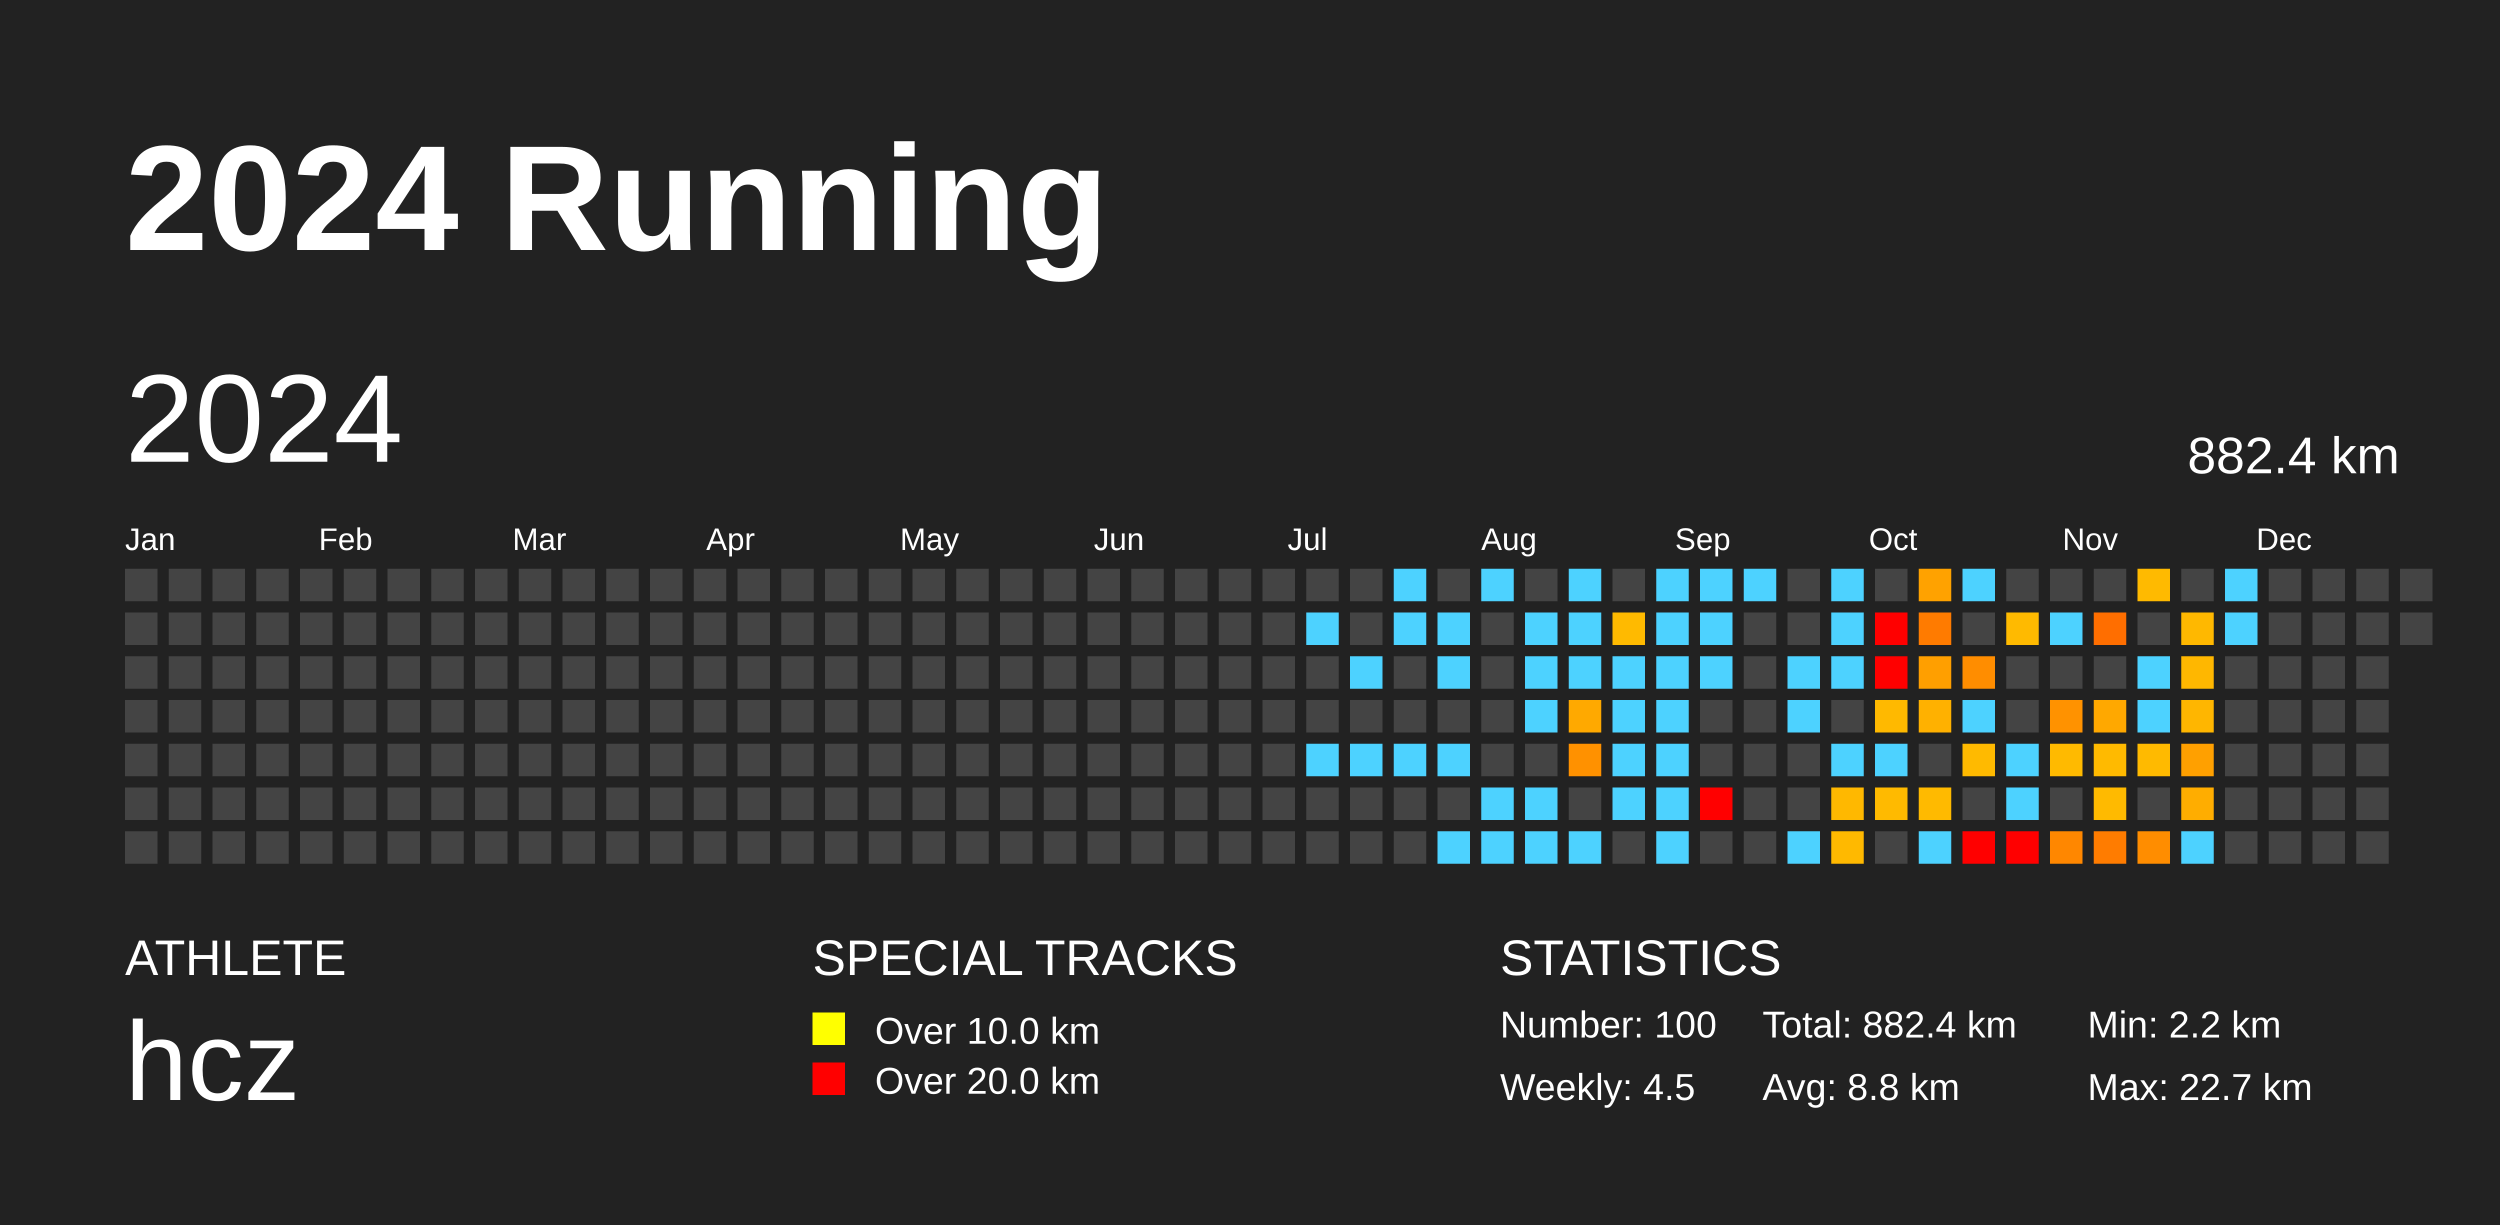
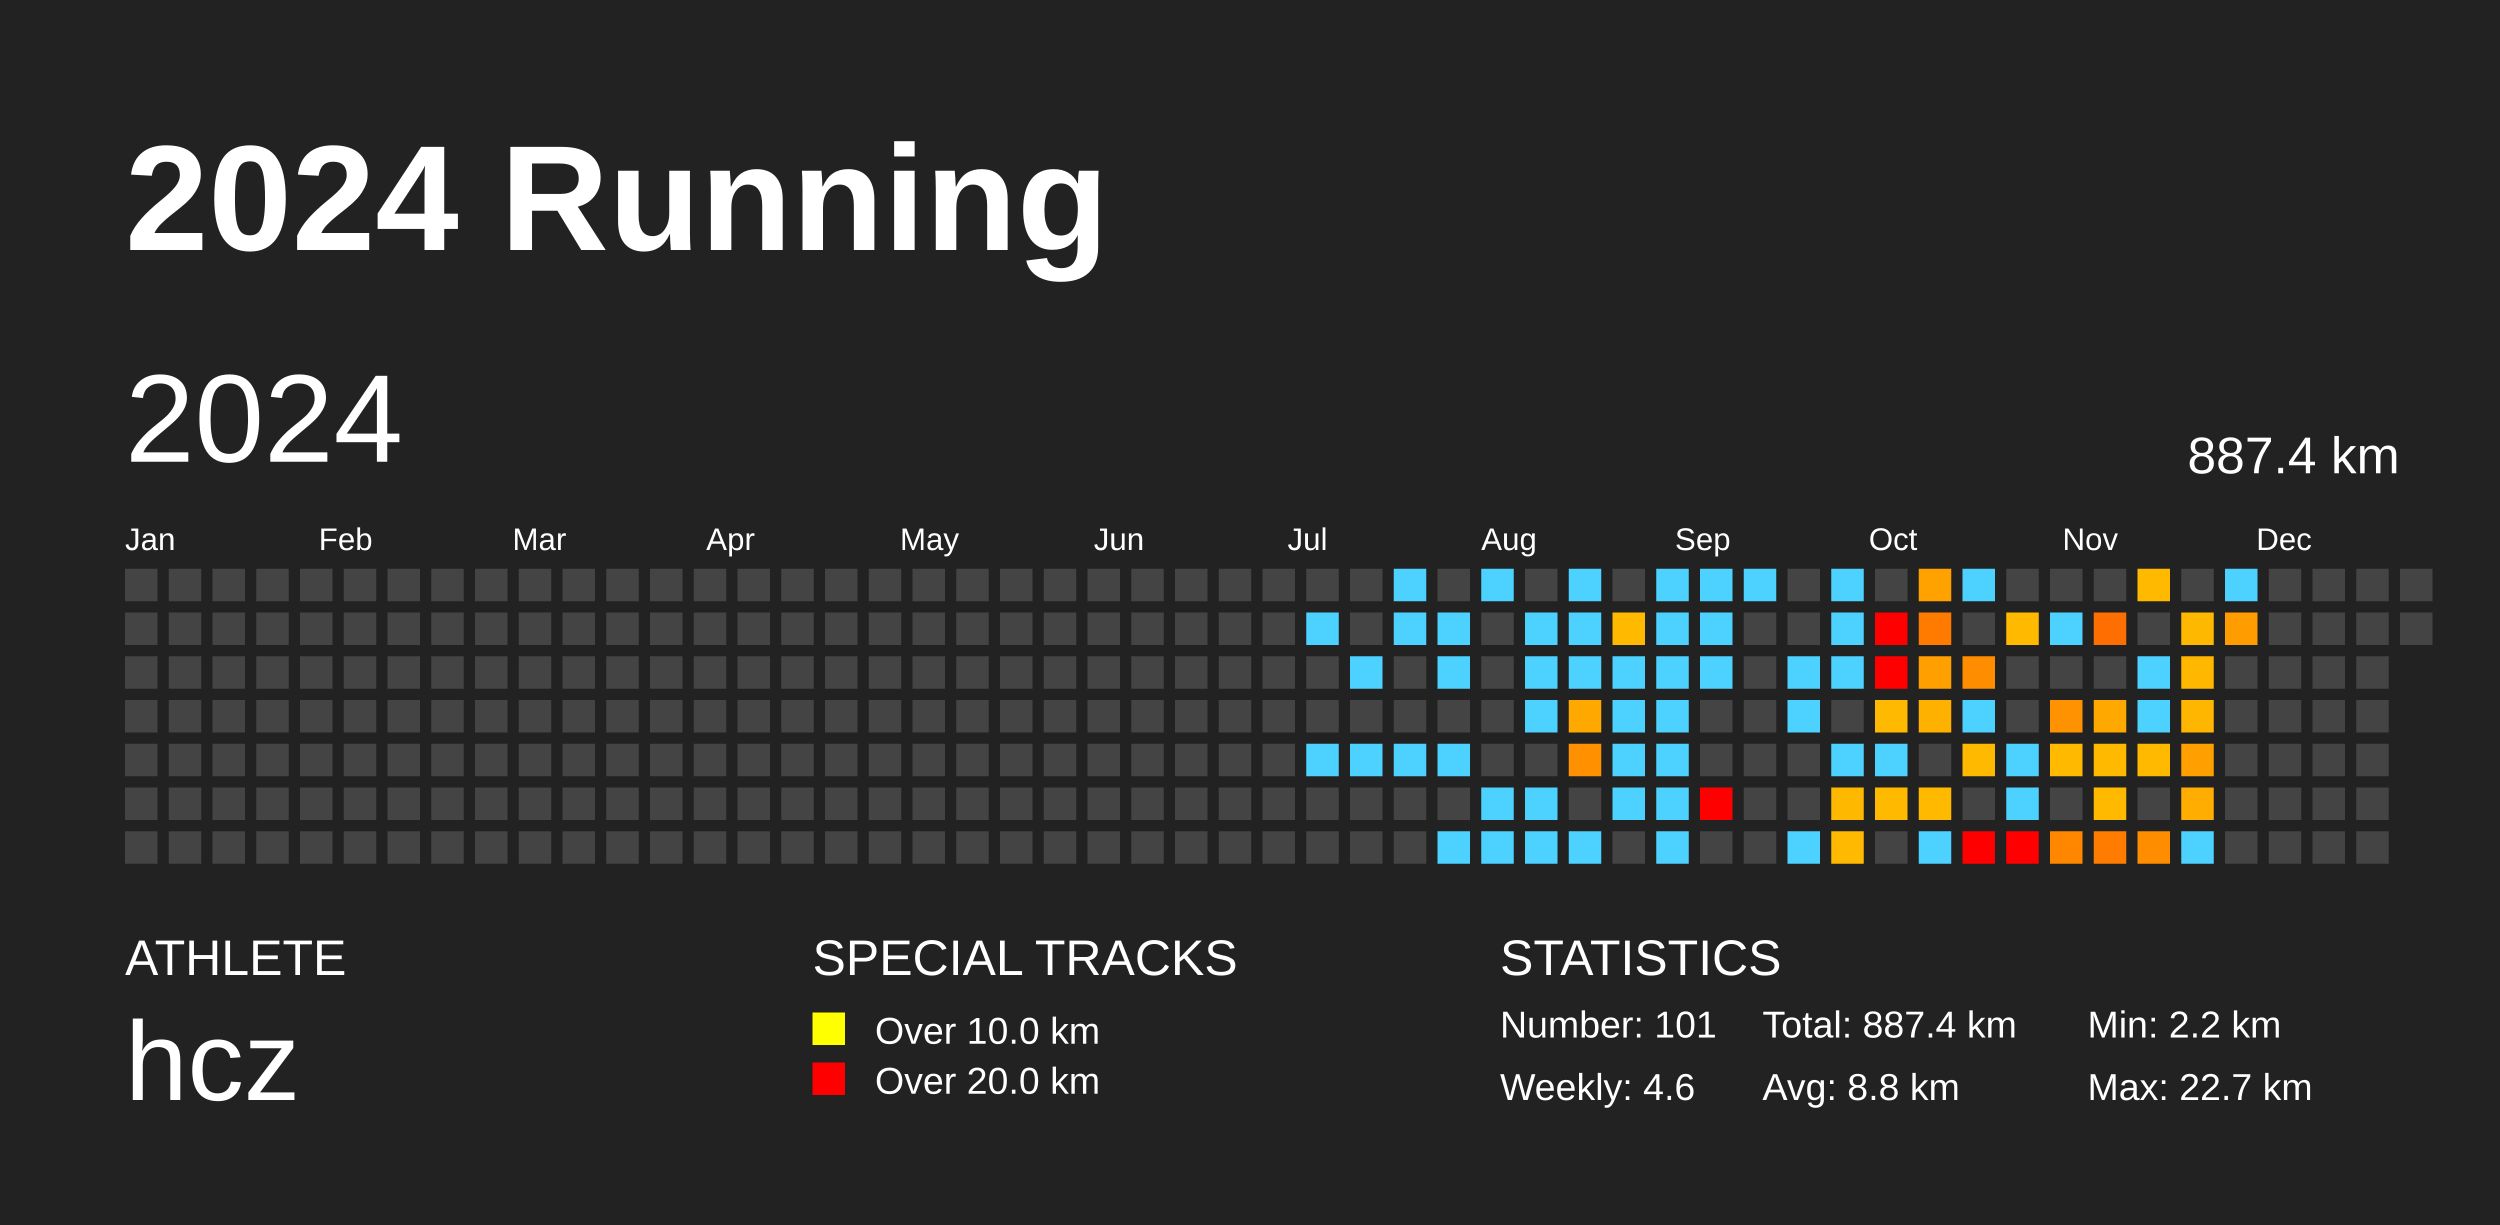
<svg xmlns="http://www.w3.org/2000/svg" baseProfile="full" height="98mm" version="1.1" viewBox="0,0,200,98" width="200mm">
  <defs />
  <rect fill="#222222" height="98" width="200" x="0" y="0" />
  <text fill="#FFFFFF" style="font-size:12px; font-family:Arial; font-weight:bold;" x="10" y="20">2024 Running</text>
  <text fill="#FFFFFF" style="font-size:4px; font-family:Arial" x="10" y="78">ATHLETE</text>
  <text fill="#FFFFFF" style="font-size:9px; font-family:Arial" x="10" y="88">hcz</text>
  <text fill="#FFFFFF" style="font-size:4px; font-family:Arial" x="65" y="78">SPECIAL TRACKS</text>
  <rect fill="yellow" height="2.6" width="2.6" x="65" y="81" />
  <text fill="#FFFFFF" style="font-size:3px; font-family:Arial" x="70" y="83.5">Over 10.0 km</text>
  <rect fill="red" height="2.6" width="2.6" x="65" y="85" />
  <text fill="#FFFFFF" style="font-size:3px; font-family:Arial" x="70" y="87.5">Over 20.0 km</text>
  <text fill="#FFFFFF" style="font-size:4px; font-family:Arial" x="120" y="78">STATISTICS</text>
-   <text fill="#FFFFFF" style="font-size:3px; font-family:Arial" x="120" y="83">Number: 100</text>
-   <text fill="#FFFFFF" style="font-size:3px; font-family:Arial" x="120" y="88">Weekly: 4.5</text>
-   <text fill="#FFFFFF" style="font-size:3px; font-family:Arial" x="141" y="83">Total: 882.4 km</text>
+   <text fill="#FFFFFF" style="font-size:3px; font-family:Arial" x="120" y="83">Number: 101</text>
+   <text fill="#FFFFFF" style="font-size:3px; font-family:Arial" x="120" y="88">Weekly: 4.6</text>
+   <text fill="#FFFFFF" style="font-size:3px; font-family:Arial" x="141" y="83">Total: 887.4 km</text>
  <text fill="#FFFFFF" style="font-size:3px; font-family:Arial" x="141" y="88">Avg: 8.8 km</text>
  <text fill="#FFFFFF" style="font-size:3px; font-family:Arial" x="167" y="83">Min: 2.2 km</text>
  <text fill="#FFFFFF" style="font-size:3px; font-family:Arial" x="167" y="88">Max: 22.7 km</text>
  <text dominant-baseline="hanging" fill="#FFFFFF" style="font-size:10.0px; font-family:Arial;" x="10" y="30">2024</text>
-   <text dominant-baseline="hanging" fill="#FFFFFF" style="font-size:4.125px; font-family:Arial;" x="175" y="35">882.4 km</text>
+   <text dominant-baseline="hanging" fill="#FFFFFF" style="font-size:4.125px; font-family:Arial;" x="175" y="35">887.4 km</text>
  <text fill="#FFFFFF" style="font-size:2.5px; font-family:Arial" x="10.0" y="44">Jan</text>
  <text fill="#FFFFFF" style="font-size:2.5px; font-family:Arial" x="25.5" y="44">Feb</text>
  <text fill="#FFFFFF" style="font-size:2.5px; font-family:Arial" x="41.0" y="44">Mar</text>
  <text fill="#FFFFFF" style="font-size:2.5px; font-family:Arial" x="56.5" y="44">Apr</text>
  <text fill="#FFFFFF" style="font-size:2.5px; font-family:Arial" x="72.0" y="44">May</text>
  <text fill="#FFFFFF" style="font-size:2.5px; font-family:Arial" x="87.5" y="44">Jun</text>
  <text fill="#FFFFFF" style="font-size:2.5px; font-family:Arial" x="103.0" y="44">Jul</text>
  <text fill="#FFFFFF" style="font-size:2.5px; font-family:Arial" x="118.5" y="44">Aug</text>
  <text fill="#FFFFFF" style="font-size:2.5px; font-family:Arial" x="134.0" y="44">Sep</text>
  <text fill="#FFFFFF" style="font-size:2.5px; font-family:Arial" x="149.5" y="44">Oct</text>
  <text fill="#FFFFFF" style="font-size:2.5px; font-family:Arial" x="165.0" y="44">Nov</text>
  <text fill="#FFFFFF" style="font-size:2.5px; font-family:Arial" x="180.5" y="44">Dec</text>
  <rect fill="#444444" height="2.6" width="2.6" x="10.0" y="45.5" />
  <rect fill="#444444" height="2.6" width="2.6" x="10.0" y="49.0" />
  <rect fill="#444444" height="2.6" width="2.6" x="10.0" y="52.5" />
  <rect fill="#444444" height="2.6" width="2.6" x="10.0" y="56.0" />
  <rect fill="#444444" height="2.6" width="2.6" x="10.0" y="59.5" />
  <rect fill="#444444" height="2.6" width="2.6" x="10.0" y="63.0" />
  <rect fill="#444444" height="2.6" width="2.6" x="10.0" y="66.5" />
  <rect fill="#444444" height="2.6" width="2.6" x="13.5" y="45.5" />
  <rect fill="#444444" height="2.6" width="2.6" x="13.5" y="49.0" />
  <rect fill="#444444" height="2.6" width="2.6" x="13.5" y="52.5" />
  <rect fill="#444444" height="2.6" width="2.6" x="13.5" y="56.0" />
  <rect fill="#444444" height="2.6" width="2.6" x="13.5" y="59.5" />
  <rect fill="#444444" height="2.6" width="2.6" x="13.5" y="63.0" />
  <rect fill="#444444" height="2.6" width="2.6" x="13.5" y="66.5" />
  <rect fill="#444444" height="2.6" width="2.6" x="17.0" y="45.5" />
  <rect fill="#444444" height="2.6" width="2.6" x="17.0" y="49.0" />
  <rect fill="#444444" height="2.6" width="2.6" x="17.0" y="52.5" />
  <rect fill="#444444" height="2.6" width="2.6" x="17.0" y="56.0" />
  <rect fill="#444444" height="2.6" width="2.6" x="17.0" y="59.5" />
  <rect fill="#444444" height="2.6" width="2.6" x="17.0" y="63.0" />
  <rect fill="#444444" height="2.6" width="2.6" x="17.0" y="66.5" />
  <rect fill="#444444" height="2.6" width="2.6" x="20.5" y="45.5" />
  <rect fill="#444444" height="2.6" width="2.6" x="20.5" y="49.0" />
  <rect fill="#444444" height="2.6" width="2.6" x="20.5" y="52.5" />
  <rect fill="#444444" height="2.6" width="2.6" x="20.5" y="56.0" />
  <rect fill="#444444" height="2.6" width="2.6" x="20.5" y="59.5" />
  <rect fill="#444444" height="2.6" width="2.6" x="20.5" y="63.0" />
  <rect fill="#444444" height="2.6" width="2.6" x="20.5" y="66.5" />
  <rect fill="#444444" height="2.6" width="2.6" x="24.0" y="45.5" />
  <rect fill="#444444" height="2.6" width="2.6" x="24.0" y="49.0" />
  <rect fill="#444444" height="2.6" width="2.6" x="24.0" y="52.5" />
  <rect fill="#444444" height="2.6" width="2.6" x="24.0" y="56.0" />
  <rect fill="#444444" height="2.6" width="2.6" x="24.0" y="59.5" />
  <rect fill="#444444" height="2.6" width="2.6" x="24.0" y="63.0" />
  <rect fill="#444444" height="2.6" width="2.6" x="24.0" y="66.5" />
  <rect fill="#444444" height="2.6" width="2.6" x="27.5" y="45.5" />
  <rect fill="#444444" height="2.6" width="2.6" x="27.5" y="49.0" />
  <rect fill="#444444" height="2.6" width="2.6" x="27.5" y="52.5" />
  <rect fill="#444444" height="2.6" width="2.6" x="27.5" y="56.0" />
  <rect fill="#444444" height="2.6" width="2.6" x="27.5" y="59.5" />
  <rect fill="#444444" height="2.6" width="2.6" x="27.5" y="63.0" />
  <rect fill="#444444" height="2.6" width="2.6" x="27.5" y="66.5" />
  <rect fill="#444444" height="2.6" width="2.6" x="31.0" y="45.5" />
  <rect fill="#444444" height="2.6" width="2.6" x="31.0" y="49.0" />
  <rect fill="#444444" height="2.6" width="2.6" x="31.0" y="52.5" />
  <rect fill="#444444" height="2.6" width="2.6" x="31.0" y="56.0" />
  <rect fill="#444444" height="2.6" width="2.6" x="31.0" y="59.5" />
  <rect fill="#444444" height="2.6" width="2.6" x="31.0" y="63.0" />
  <rect fill="#444444" height="2.6" width="2.6" x="31.0" y="66.5" />
  <rect fill="#444444" height="2.6" width="2.6" x="34.5" y="45.5" />
  <rect fill="#444444" height="2.6" width="2.6" x="34.5" y="49.0" />
  <rect fill="#444444" height="2.6" width="2.6" x="34.5" y="52.5" />
  <rect fill="#444444" height="2.6" width="2.6" x="34.5" y="56.0" />
  <rect fill="#444444" height="2.6" width="2.6" x="34.5" y="59.5" />
  <rect fill="#444444" height="2.6" width="2.6" x="34.5" y="63.0" />
  <rect fill="#444444" height="2.6" width="2.6" x="34.5" y="66.5" />
  <rect fill="#444444" height="2.6" width="2.6" x="38.0" y="45.5" />
  <rect fill="#444444" height="2.6" width="2.6" x="38.0" y="49.0" />
  <rect fill="#444444" height="2.6" width="2.6" x="38.0" y="52.5" />
  <rect fill="#444444" height="2.6" width="2.6" x="38.0" y="56.0" />
  <rect fill="#444444" height="2.6" width="2.6" x="38.0" y="59.5" />
  <rect fill="#444444" height="2.6" width="2.6" x="38.0" y="63.0" />
  <rect fill="#444444" height="2.6" width="2.6" x="38.0" y="66.5" />
  <rect fill="#444444" height="2.6" width="2.6" x="41.5" y="45.5" />
  <rect fill="#444444" height="2.6" width="2.6" x="41.5" y="49.0" />
  <rect fill="#444444" height="2.6" width="2.6" x="41.5" y="52.5" />
  <rect fill="#444444" height="2.6" width="2.6" x="41.5" y="56.0" />
  <rect fill="#444444" height="2.6" width="2.6" x="41.5" y="59.5" />
  <rect fill="#444444" height="2.6" width="2.6" x="41.5" y="63.0" />
  <rect fill="#444444" height="2.6" width="2.6" x="41.5" y="66.5" />
  <rect fill="#444444" height="2.6" width="2.6" x="45.0" y="45.5" />
  <rect fill="#444444" height="2.6" width="2.6" x="45.0" y="49.0" />
  <rect fill="#444444" height="2.6" width="2.6" x="45.0" y="52.5" />
  <rect fill="#444444" height="2.6" width="2.6" x="45.0" y="56.0" />
  <rect fill="#444444" height="2.6" width="2.6" x="45.0" y="59.5" />
  <rect fill="#444444" height="2.6" width="2.6" x="45.0" y="63.0" />
  <rect fill="#444444" height="2.6" width="2.6" x="45.0" y="66.5" />
  <rect fill="#444444" height="2.6" width="2.6" x="48.5" y="45.5" />
  <rect fill="#444444" height="2.6" width="2.6" x="48.5" y="49.0" />
  <rect fill="#444444" height="2.6" width="2.6" x="48.5" y="52.5" />
  <rect fill="#444444" height="2.6" width="2.6" x="48.5" y="56.0" />
  <rect fill="#444444" height="2.6" width="2.6" x="48.5" y="59.5" />
  <rect fill="#444444" height="2.6" width="2.6" x="48.5" y="63.0" />
  <rect fill="#444444" height="2.6" width="2.6" x="48.5" y="66.5" />
  <rect fill="#444444" height="2.6" width="2.6" x="52.0" y="45.5" />
  <rect fill="#444444" height="2.6" width="2.6" x="52.0" y="49.0" />
  <rect fill="#444444" height="2.6" width="2.6" x="52.0" y="52.5" />
  <rect fill="#444444" height="2.6" width="2.6" x="52.0" y="56.0" />
  <rect fill="#444444" height="2.6" width="2.6" x="52.0" y="59.5" />
  <rect fill="#444444" height="2.6" width="2.6" x="52.0" y="63.0" />
  <rect fill="#444444" height="2.6" width="2.6" x="52.0" y="66.5" />
  <rect fill="#444444" height="2.6" width="2.6" x="55.5" y="45.5" />
  <rect fill="#444444" height="2.6" width="2.6" x="55.5" y="49.0" />
  <rect fill="#444444" height="2.6" width="2.6" x="55.5" y="52.5" />
  <rect fill="#444444" height="2.6" width="2.6" x="55.5" y="56.0" />
  <rect fill="#444444" height="2.6" width="2.6" x="55.5" y="59.5" />
  <rect fill="#444444" height="2.6" width="2.6" x="55.5" y="63.0" />
  <rect fill="#444444" height="2.6" width="2.6" x="55.5" y="66.5" />
  <rect fill="#444444" height="2.6" width="2.6" x="59.0" y="45.5" />
  <rect fill="#444444" height="2.6" width="2.6" x="59.0" y="49.0" />
  <rect fill="#444444" height="2.6" width="2.6" x="59.0" y="52.5" />
  <rect fill="#444444" height="2.6" width="2.6" x="59.0" y="56.0" />
  <rect fill="#444444" height="2.6" width="2.6" x="59.0" y="59.5" />
  <rect fill="#444444" height="2.6" width="2.6" x="59.0" y="63.0" />
  <rect fill="#444444" height="2.6" width="2.6" x="59.0" y="66.5" />
  <rect fill="#444444" height="2.6" width="2.6" x="62.5" y="45.5" />
  <rect fill="#444444" height="2.6" width="2.6" x="62.5" y="49.0" />
  <rect fill="#444444" height="2.6" width="2.6" x="62.5" y="52.5" />
  <rect fill="#444444" height="2.6" width="2.6" x="62.5" y="56.0" />
  <rect fill="#444444" height="2.6" width="2.6" x="62.5" y="59.5" />
  <rect fill="#444444" height="2.6" width="2.6" x="62.5" y="63.0" />
  <rect fill="#444444" height="2.6" width="2.6" x="62.5" y="66.5" />
  <rect fill="#444444" height="2.6" width="2.6" x="66.0" y="45.5" />
  <rect fill="#444444" height="2.6" width="2.6" x="66.0" y="49.0" />
  <rect fill="#444444" height="2.6" width="2.6" x="66.0" y="52.5" />
  <rect fill="#444444" height="2.6" width="2.6" x="66.0" y="56.0" />
  <rect fill="#444444" height="2.6" width="2.6" x="66.0" y="59.5" />
  <rect fill="#444444" height="2.6" width="2.6" x="66.0" y="63.0" />
  <rect fill="#444444" height="2.6" width="2.6" x="66.0" y="66.5" />
  <rect fill="#444444" height="2.6" width="2.6" x="69.5" y="45.5" />
  <rect fill="#444444" height="2.6" width="2.6" x="69.5" y="49.0" />
  <rect fill="#444444" height="2.6" width="2.6" x="69.5" y="52.5" />
  <rect fill="#444444" height="2.6" width="2.6" x="69.5" y="56.0" />
  <rect fill="#444444" height="2.6" width="2.6" x="69.5" y="59.5" />
  <rect fill="#444444" height="2.6" width="2.6" x="69.5" y="63.0" />
  <rect fill="#444444" height="2.6" width="2.6" x="69.5" y="66.5" />
  <rect fill="#444444" height="2.6" width="2.6" x="73.0" y="45.5" />
  <rect fill="#444444" height="2.6" width="2.6" x="73.0" y="49.0" />
  <rect fill="#444444" height="2.6" width="2.6" x="73.0" y="52.5" />
  <rect fill="#444444" height="2.6" width="2.6" x="73.0" y="56.0" />
  <rect fill="#444444" height="2.6" width="2.6" x="73.0" y="59.5" />
  <rect fill="#444444" height="2.6" width="2.6" x="73.0" y="63.0" />
  <rect fill="#444444" height="2.6" width="2.6" x="73.0" y="66.5" />
  <rect fill="#444444" height="2.6" width="2.6" x="76.5" y="45.5" />
  <rect fill="#444444" height="2.6" width="2.6" x="76.5" y="49.0" />
  <rect fill="#444444" height="2.6" width="2.6" x="76.5" y="52.5" />
  <rect fill="#444444" height="2.6" width="2.6" x="76.5" y="56.0" />
  <rect fill="#444444" height="2.6" width="2.6" x="76.5" y="59.5" />
  <rect fill="#444444" height="2.6" width="2.6" x="76.5" y="63.0" />
  <rect fill="#444444" height="2.6" width="2.6" x="76.5" y="66.5" />
  <rect fill="#444444" height="2.6" width="2.6" x="80.0" y="45.5" />
  <rect fill="#444444" height="2.6" width="2.6" x="80.0" y="49.0" />
  <rect fill="#444444" height="2.6" width="2.6" x="80.0" y="52.5" />
  <rect fill="#444444" height="2.6" width="2.6" x="80.0" y="56.0" />
  <rect fill="#444444" height="2.6" width="2.6" x="80.0" y="59.5" />
  <rect fill="#444444" height="2.6" width="2.6" x="80.0" y="63.0" />
  <rect fill="#444444" height="2.6" width="2.6" x="80.0" y="66.5" />
  <rect fill="#444444" height="2.6" width="2.6" x="83.5" y="45.5" />
  <rect fill="#444444" height="2.6" width="2.6" x="83.5" y="49.0" />
  <rect fill="#444444" height="2.6" width="2.6" x="83.5" y="52.5" />
  <rect fill="#444444" height="2.6" width="2.6" x="83.5" y="56.0" />
  <rect fill="#444444" height="2.6" width="2.6" x="83.5" y="59.5" />
  <rect fill="#444444" height="2.6" width="2.6" x="83.5" y="63.0" />
  <rect fill="#444444" height="2.6" width="2.6" x="83.5" y="66.5" />
  <rect fill="#444444" height="2.6" width="2.6" x="87.0" y="45.5" />
  <rect fill="#444444" height="2.6" width="2.6" x="87.0" y="49.0" />
  <rect fill="#444444" height="2.6" width="2.6" x="87.0" y="52.5" />
  <rect fill="#444444" height="2.6" width="2.6" x="87.0" y="56.0" />
  <rect fill="#444444" height="2.6" width="2.6" x="87.0" y="59.5" />
  <rect fill="#444444" height="2.6" width="2.6" x="87.0" y="63.0" />
  <rect fill="#444444" height="2.6" width="2.6" x="87.0" y="66.5" />
  <rect fill="#444444" height="2.6" width="2.6" x="90.5" y="45.5" />
  <rect fill="#444444" height="2.6" width="2.6" x="90.5" y="49.0" />
  <rect fill="#444444" height="2.6" width="2.6" x="90.5" y="52.5" />
  <rect fill="#444444" height="2.6" width="2.6" x="90.5" y="56.0" />
  <rect fill="#444444" height="2.6" width="2.6" x="90.5" y="59.5" />
  <rect fill="#444444" height="2.6" width="2.6" x="90.5" y="63.0" />
  <rect fill="#444444" height="2.6" width="2.6" x="90.5" y="66.5" />
  <rect fill="#444444" height="2.6" width="2.6" x="94.0" y="45.5" />
  <rect fill="#444444" height="2.6" width="2.6" x="94.0" y="49.0" />
  <rect fill="#444444" height="2.6" width="2.6" x="94.0" y="52.5" />
  <rect fill="#444444" height="2.6" width="2.6" x="94.0" y="56.0" />
  <rect fill="#444444" height="2.6" width="2.6" x="94.0" y="59.5" />
  <rect fill="#444444" height="2.6" width="2.6" x="94.0" y="63.0" />
  <rect fill="#444444" height="2.6" width="2.6" x="94.0" y="66.5" />
  <rect fill="#444444" height="2.6" width="2.6" x="97.5" y="45.5" />
  <rect fill="#444444" height="2.6" width="2.6" x="97.5" y="49.0" />
  <rect fill="#444444" height="2.6" width="2.6" x="97.5" y="52.5" />
  <rect fill="#444444" height="2.6" width="2.6" x="97.5" y="56.0" />
  <rect fill="#444444" height="2.6" width="2.6" x="97.5" y="59.5" />
  <rect fill="#444444" height="2.6" width="2.6" x="97.5" y="63.0" />
  <rect fill="#444444" height="2.6" width="2.6" x="97.5" y="66.5" />
  <rect fill="#444444" height="2.6" width="2.6" x="101.0" y="45.5" />
  <rect fill="#444444" height="2.6" width="2.6" x="101.0" y="49.0" />
  <rect fill="#444444" height="2.6" width="2.6" x="101.0" y="52.5" />
  <rect fill="#444444" height="2.6" width="2.6" x="101.0" y="56.0" />
  <rect fill="#444444" height="2.6" width="2.6" x="101.0" y="59.5" />
  <rect fill="#444444" height="2.6" width="2.6" x="101.0" y="63.0" />
  <rect fill="#444444" height="2.6" width="2.6" x="101.0" y="66.5" />
  <rect fill="#444444" height="2.6" width="2.6" x="104.5" y="45.5" />
  <rect fill="#4dd2ff" height="2.6" width="2.6" x="104.5" y="49.0" />
  <rect fill="#444444" height="2.6" width="2.6" x="104.5" y="52.5" />
  <rect fill="#444444" height="2.6" width="2.6" x="104.5" y="56.0" />
  <rect fill="#4dd2ff" height="2.6" width="2.6" x="104.5" y="59.5" />
  <rect fill="#444444" height="2.6" width="2.6" x="104.5" y="63.0" />
  <rect fill="#444444" height="2.6" width="2.6" x="104.5" y="66.5" />
  <rect fill="#444444" height="2.6" width="2.6" x="108.0" y="45.5" />
  <rect fill="#444444" height="2.6" width="2.6" x="108.0" y="49.0" />
  <rect fill="#4dd2ff" height="2.6" width="2.6" x="108.0" y="52.5" />
  <rect fill="#444444" height="2.6" width="2.6" x="108.0" y="56.0" />
  <rect fill="#4dd2ff" height="2.6" width="2.6" x="108.0" y="59.5" />
  <rect fill="#444444" height="2.6" width="2.6" x="108.0" y="63.0" />
  <rect fill="#444444" height="2.6" width="2.6" x="108.0" y="66.5" />
  <rect fill="#4dd2ff" height="2.6" width="2.6" x="111.5" y="45.5" />
  <rect fill="#4dd2ff" height="2.6" width="2.6" x="111.5" y="49.0" />
  <rect fill="#444444" height="2.6" width="2.6" x="111.5" y="52.5" />
  <rect fill="#444444" height="2.6" width="2.6" x="111.5" y="56.0" />
  <rect fill="#4dd2ff" height="2.6" width="2.6" x="111.5" y="59.5" />
  <rect fill="#444444" height="2.6" width="2.6" x="111.5" y="63.0" />
  <rect fill="#444444" height="2.6" width="2.6" x="111.5" y="66.5" />
  <rect fill="#444444" height="2.6" width="2.6" x="115.0" y="45.5" />
  <rect fill="#4dd2ff" height="2.6" width="2.6" x="115.0" y="49.0" />
  <rect fill="#4dd2ff" height="2.6" width="2.6" x="115.0" y="52.5" />
  <rect fill="#444444" height="2.6" width="2.6" x="115.0" y="56.0" />
  <rect fill="#4dd2ff" height="2.6" width="2.6" x="115.0" y="59.5" />
  <rect fill="#444444" height="2.6" width="2.6" x="115.0" y="63.0" />
  <rect fill="#4dd2ff" height="2.6" width="2.6" x="115.0" y="66.5" />
  <rect fill="#4dd2ff" height="2.6" width="2.6" x="118.5" y="45.5" />
  <rect fill="#444444" height="2.6" width="2.6" x="118.5" y="49.0" />
  <rect fill="#444444" height="2.6" width="2.6" x="118.5" y="52.5" />
  <rect fill="#444444" height="2.6" width="2.6" x="118.5" y="56.0" />
  <rect fill="#444444" height="2.6" width="2.6" x="118.5" y="59.5" />
  <rect fill="#4dd2ff" height="2.6" width="2.6" x="118.5" y="63.0" />
  <rect fill="#4dd2ff" height="2.6" width="2.6" x="118.5" y="66.5" />
  <rect fill="#444444" height="2.6" width="2.6" x="122.0" y="45.5" />
  <rect fill="#4dd2ff" height="2.6" width="2.6" x="122.0" y="49.0" />
  <rect fill="#4dd2ff" height="2.6" width="2.6" x="122.0" y="52.5" />
  <rect fill="#4dd2ff" height="2.6" width="2.6" x="122.0" y="56.0" />
  <rect fill="#444444" height="2.6" width="2.6" x="122.0" y="59.5" />
  <rect fill="#4dd2ff" height="2.6" width="2.6" x="122.0" y="63.0" />
  <rect fill="#4dd2ff" height="2.6" width="2.6" x="122.0" y="66.5" />
  <rect fill="#4dd2ff" height="2.6" width="2.6" x="125.5" y="45.5" />
  <rect fill="#4dd2ff" height="2.6" width="2.6" x="125.5" y="49.0" />
  <rect fill="#4dd2ff" height="2.6" width="2.6" x="125.5" y="52.5" />
  <rect fill="#ffa900" height="2.6" width="2.6" x="125.5" y="56.0" />
  <rect fill="#ff9100" height="2.6" width="2.6" x="125.5" y="59.5" />
  <rect fill="#444444" height="2.6" width="2.6" x="125.5" y="63.0" />
  <rect fill="#4dd2ff" height="2.6" width="2.6" x="125.5" y="66.5" />
  <rect fill="#444444" height="2.6" width="2.6" x="129.0" y="45.5" />
  <rect fill="#ffba00" height="2.6" width="2.6" x="129.0" y="49.0" />
  <rect fill="#4dd2ff" height="2.6" width="2.6" x="129.0" y="52.5" />
  <rect fill="#4dd2ff" height="2.6" width="2.6" x="129.0" y="56.0" />
  <rect fill="#4dd2ff" height="2.6" width="2.6" x="129.0" y="59.5" />
  <rect fill="#4dd2ff" height="2.6" width="2.6" x="129.0" y="63.0" />
  <rect fill="#444444" height="2.6" width="2.6" x="129.0" y="66.5" />
  <rect fill="#4dd2ff" height="2.6" width="2.6" x="132.5" y="45.5" />
  <rect fill="#4dd2ff" height="2.6" width="2.6" x="132.5" y="49.0" />
  <rect fill="#4dd2ff" height="2.6" width="2.6" x="132.5" y="52.5" />
  <rect fill="#4dd2ff" height="2.6" width="2.6" x="132.5" y="56.0" />
  <rect fill="#4dd2ff" height="2.6" width="2.6" x="132.5" y="59.5" />
  <rect fill="#4dd2ff" height="2.6" width="2.6" x="132.5" y="63.0" />
  <rect fill="#4dd2ff" height="2.6" width="2.6" x="132.5" y="66.5" />
  <rect fill="#4dd2ff" height="2.6" width="2.6" x="136.0" y="45.5" />
  <rect fill="#4dd2ff" height="2.6" width="2.6" x="136.0" y="49.0" />
  <rect fill="#4dd2ff" height="2.6" width="2.6" x="136.0" y="52.5" />
  <rect fill="#444444" height="2.6" width="2.6" x="136.0" y="56.0" />
  <rect fill="#444444" height="2.6" width="2.6" x="136.0" y="59.5" />
  <rect fill="red" height="2.6" width="2.6" x="136.0" y="63.0" />
  <rect fill="#444444" height="2.6" width="2.6" x="136.0" y="66.5" />
  <rect fill="#4dd2ff" height="2.6" width="2.6" x="139.5" y="45.5" />
  <rect fill="#444444" height="2.6" width="2.6" x="139.5" y="49.0" />
  <rect fill="#444444" height="2.6" width="2.6" x="139.5" y="52.5" />
  <rect fill="#444444" height="2.6" width="2.6" x="139.5" y="56.0" />
  <rect fill="#444444" height="2.6" width="2.6" x="139.5" y="59.5" />
  <rect fill="#444444" height="2.6" width="2.6" x="139.5" y="63.0" />
  <rect fill="#444444" height="2.6" width="2.6" x="139.5" y="66.5" />
  <rect fill="#444444" height="2.6" width="2.6" x="143.0" y="45.5" />
  <rect fill="#444444" height="2.6" width="2.6" x="143.0" y="49.0" />
  <rect fill="#4dd2ff" height="2.6" width="2.6" x="143.0" y="52.5" />
  <rect fill="#4dd2ff" height="2.6" width="2.6" x="143.0" y="56.0" />
  <rect fill="#444444" height="2.6" width="2.6" x="143.0" y="59.5" />
  <rect fill="#444444" height="2.6" width="2.6" x="143.0" y="63.0" />
  <rect fill="#4dd2ff" height="2.6" width="2.6" x="143.0" y="66.5" />
  <rect fill="#4dd2ff" height="2.6" width="2.6" x="146.5" y="45.5" />
  <rect fill="#4dd2ff" height="2.6" width="2.6" x="146.5" y="49.0" />
  <rect fill="#4dd2ff" height="2.6" width="2.6" x="146.5" y="52.5" />
  <rect fill="#444444" height="2.6" width="2.6" x="146.5" y="56.0" />
  <rect fill="#4dd2ff" height="2.6" width="2.6" x="146.5" y="59.5" />
  <rect fill="#ffb800" height="2.6" width="2.6" x="146.5" y="63.0" />
  <rect fill="#ffb900" height="2.6" width="2.6" x="146.5" y="66.5" />
  <rect fill="#444444" height="2.6" width="2.6" x="150.0" y="45.5" />
  <rect fill="red" height="2.6" width="2.6" x="150.0" y="49.0" />
  <rect fill="red" height="2.6" width="2.6" x="150.0" y="52.5" />
  <rect fill="#ffb900" height="2.6" width="2.6" x="150.0" y="56.0" />
  <rect fill="#4dd2ff" height="2.6" width="2.6" x="150.0" y="59.5" />
  <rect fill="#ffba00" height="2.6" width="2.6" x="150.0" y="63.0" />
  <rect fill="#444444" height="2.6" width="2.6" x="150.0" y="66.5" />
  <rect fill="#ffa200" height="2.6" width="2.6" x="153.5" y="45.5" />
  <rect fill="#ff7b00" height="2.6" width="2.6" x="153.5" y="49.0" />
  <rect fill="#ff9f00" height="2.6" width="2.6" x="153.5" y="52.5" />
  <rect fill="#ffb100" height="2.6" width="2.6" x="153.5" y="56.0" />
  <rect fill="#444444" height="2.6" width="2.6" x="153.5" y="59.5" />
  <rect fill="#ffba00" height="2.6" width="2.6" x="153.5" y="63.0" />
  <rect fill="#4dd2ff" height="2.6" width="2.6" x="153.5" y="66.5" />
  <rect fill="#4dd2ff" height="2.6" width="2.6" x="157.0" y="45.5" />
  <rect fill="#444444" height="2.6" width="2.6" x="157.0" y="49.0" />
  <rect fill="#ff8d00" height="2.6" width="2.6" x="157.0" y="52.5" />
  <rect fill="#4dd2ff" height="2.6" width="2.6" x="157.0" y="56.0" />
  <rect fill="#ffba00" height="2.6" width="2.6" x="157.0" y="59.5" />
  <rect fill="#444444" height="2.6" width="2.6" x="157.0" y="63.0" />
  <rect fill="red" height="2.6" width="2.6" x="157.0" y="66.5" />
  <rect fill="#444444" height="2.6" width="2.6" x="160.5" y="45.5" />
  <rect fill="#ffba00" height="2.6" width="2.6" x="160.5" y="49.0" />
  <rect fill="#444444" height="2.6" width="2.6" x="160.5" y="52.5" />
  <rect fill="#444444" height="2.6" width="2.6" x="160.5" y="56.0" />
  <rect fill="#4dd2ff" height="2.6" width="2.6" x="160.5" y="59.5" />
  <rect fill="#4dd2ff" height="2.6" width="2.6" x="160.5" y="63.0" />
  <rect fill="red" height="2.6" width="2.6" x="160.5" y="66.5" />
  <rect fill="#444444" height="2.6" width="2.6" x="164.0" y="45.5" />
  <rect fill="#4dd2ff" height="2.6" width="2.6" x="164.0" y="49.0" />
  <rect fill="#444444" height="2.6" width="2.6" x="164.0" y="52.5" />
  <rect fill="#ff9200" height="2.6" width="2.6" x="164.0" y="56.0" />
  <rect fill="#ffba00" height="2.6" width="2.6" x="164.0" y="59.5" />
  <rect fill="#444444" height="2.6" width="2.6" x="164.0" y="63.0" />
  <rect fill="#ff8700" height="2.6" width="2.6" x="164.0" y="66.5" />
  <rect fill="#444444" height="2.6" width="2.6" x="167.5" y="45.5" />
  <rect fill="#ff6e00" height="2.6" width="2.6" x="167.5" y="49.0" />
  <rect fill="#444444" height="2.6" width="2.6" x="167.5" y="52.5" />
  <rect fill="#ffa800" height="2.6" width="2.6" x="167.5" y="56.0" />
  <rect fill="#ffba00" height="2.6" width="2.6" x="167.5" y="59.5" />
  <rect fill="#ffba00" height="2.6" width="2.6" x="167.5" y="63.0" />
  <rect fill="#ff7c00" height="2.6" width="2.6" x="167.5" y="66.5" />
  <rect fill="#ffba00" height="2.6" width="2.6" x="171.0" y="45.5" />
  <rect fill="#444444" height="2.6" width="2.6" x="171.0" y="49.0" />
  <rect fill="#4dd2ff" height="2.6" width="2.6" x="171.0" y="52.5" />
  <rect fill="#4dd2ff" height="2.6" width="2.6" x="171.0" y="56.0" />
  <rect fill="#ffba00" height="2.6" width="2.6" x="171.0" y="59.5" />
  <rect fill="#444444" height="2.6" width="2.6" x="171.0" y="63.0" />
  <rect fill="#ff8d00" height="2.6" width="2.6" x="171.0" y="66.5" />
  <rect fill="#444444" height="2.6" width="2.6" x="174.5" y="45.5" />
  <rect fill="#ffb800" height="2.6" width="2.6" x="174.5" y="49.0" />
  <rect fill="#ffb700" height="2.6" width="2.6" x="174.5" y="52.5" />
  <rect fill="#ffb600" height="2.6" width="2.6" x="174.5" y="56.0" />
  <rect fill="#ffa000" height="2.6" width="2.6" x="174.5" y="59.5" />
  <rect fill="#ffad00" height="2.6" width="2.6" x="174.5" y="63.0" />
  <rect fill="#4dd2ff" height="2.6" width="2.6" x="174.5" y="66.5" />
  <rect fill="#4dd2ff" height="2.6" width="2.6" x="178.0" y="45.5" />
-   <rect fill="#4dd2ff" height="2.6" width="2.6" x="178.0" y="49.0" />
+   <rect fill="#ff9c00" height="2.6" width="2.6" x="178.0" y="49.0" />
  <rect fill="#444444" height="2.6" width="2.6" x="178.0" y="52.5" />
  <rect fill="#444444" height="2.6" width="2.6" x="178.0" y="56.0" />
  <rect fill="#444444" height="2.6" width="2.6" x="178.0" y="59.5" />
  <rect fill="#444444" height="2.6" width="2.6" x="178.0" y="63.0" />
  <rect fill="#444444" height="2.6" width="2.6" x="178.0" y="66.5" />
  <rect fill="#444444" height="2.6" width="2.6" x="181.5" y="45.5" />
  <rect fill="#444444" height="2.6" width="2.6" x="181.5" y="49.0" />
  <rect fill="#444444" height="2.6" width="2.6" x="181.5" y="52.5" />
  <rect fill="#444444" height="2.6" width="2.6" x="181.5" y="56.0" />
  <rect fill="#444444" height="2.6" width="2.6" x="181.5" y="59.5" />
  <rect fill="#444444" height="2.6" width="2.6" x="181.5" y="63.0" />
  <rect fill="#444444" height="2.6" width="2.6" x="181.5" y="66.5" />
  <rect fill="#444444" height="2.6" width="2.6" x="185.0" y="45.5" />
  <rect fill="#444444" height="2.6" width="2.6" x="185.0" y="49.0" />
  <rect fill="#444444" height="2.6" width="2.6" x="185.0" y="52.5" />
  <rect fill="#444444" height="2.6" width="2.6" x="185.0" y="56.0" />
  <rect fill="#444444" height="2.6" width="2.6" x="185.0" y="59.5" />
  <rect fill="#444444" height="2.6" width="2.6" x="185.0" y="63.0" />
  <rect fill="#444444" height="2.6" width="2.6" x="185.0" y="66.5" />
  <rect fill="#444444" height="2.6" width="2.6" x="188.5" y="45.5" />
  <rect fill="#444444" height="2.6" width="2.6" x="188.5" y="49.0" />
  <rect fill="#444444" height="2.6" width="2.6" x="188.5" y="52.5" />
  <rect fill="#444444" height="2.6" width="2.6" x="188.5" y="56.0" />
  <rect fill="#444444" height="2.6" width="2.6" x="188.5" y="59.5" />
  <rect fill="#444444" height="2.6" width="2.6" x="188.5" y="63.0" />
  <rect fill="#444444" height="2.6" width="2.6" x="188.5" y="66.5" />
  <rect fill="#444444" height="2.6" width="2.6" x="192.0" y="45.5" />
  <rect fill="#444444" height="2.6" width="2.6" x="192.0" y="49.0" />
</svg>
